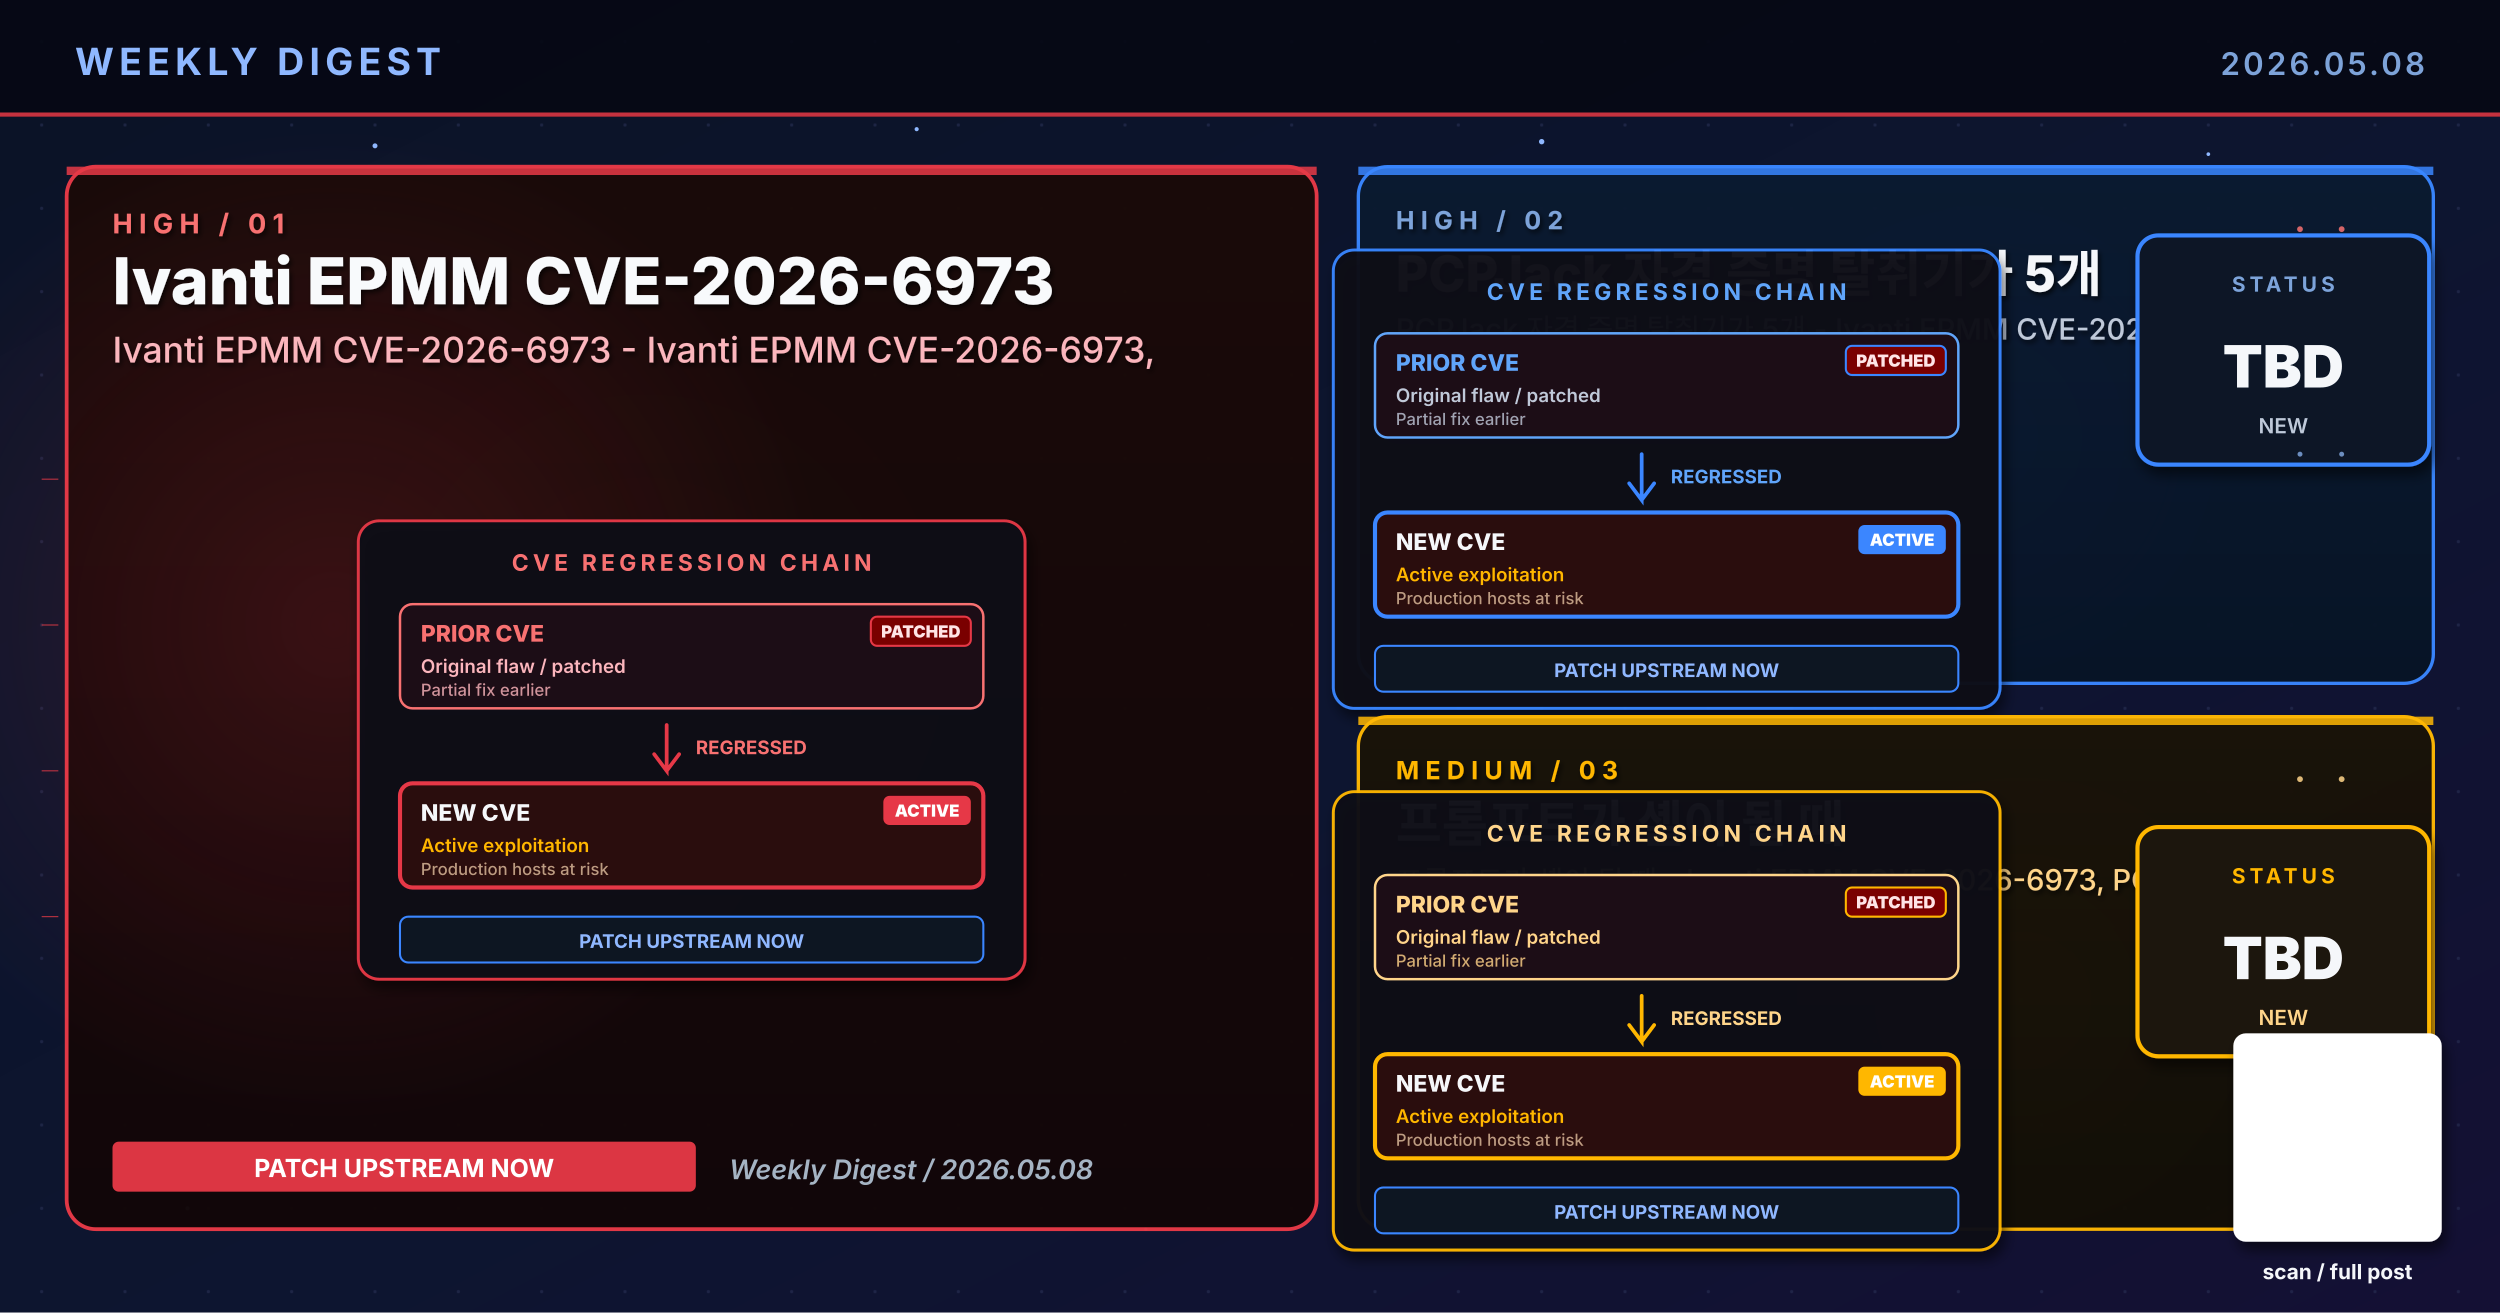
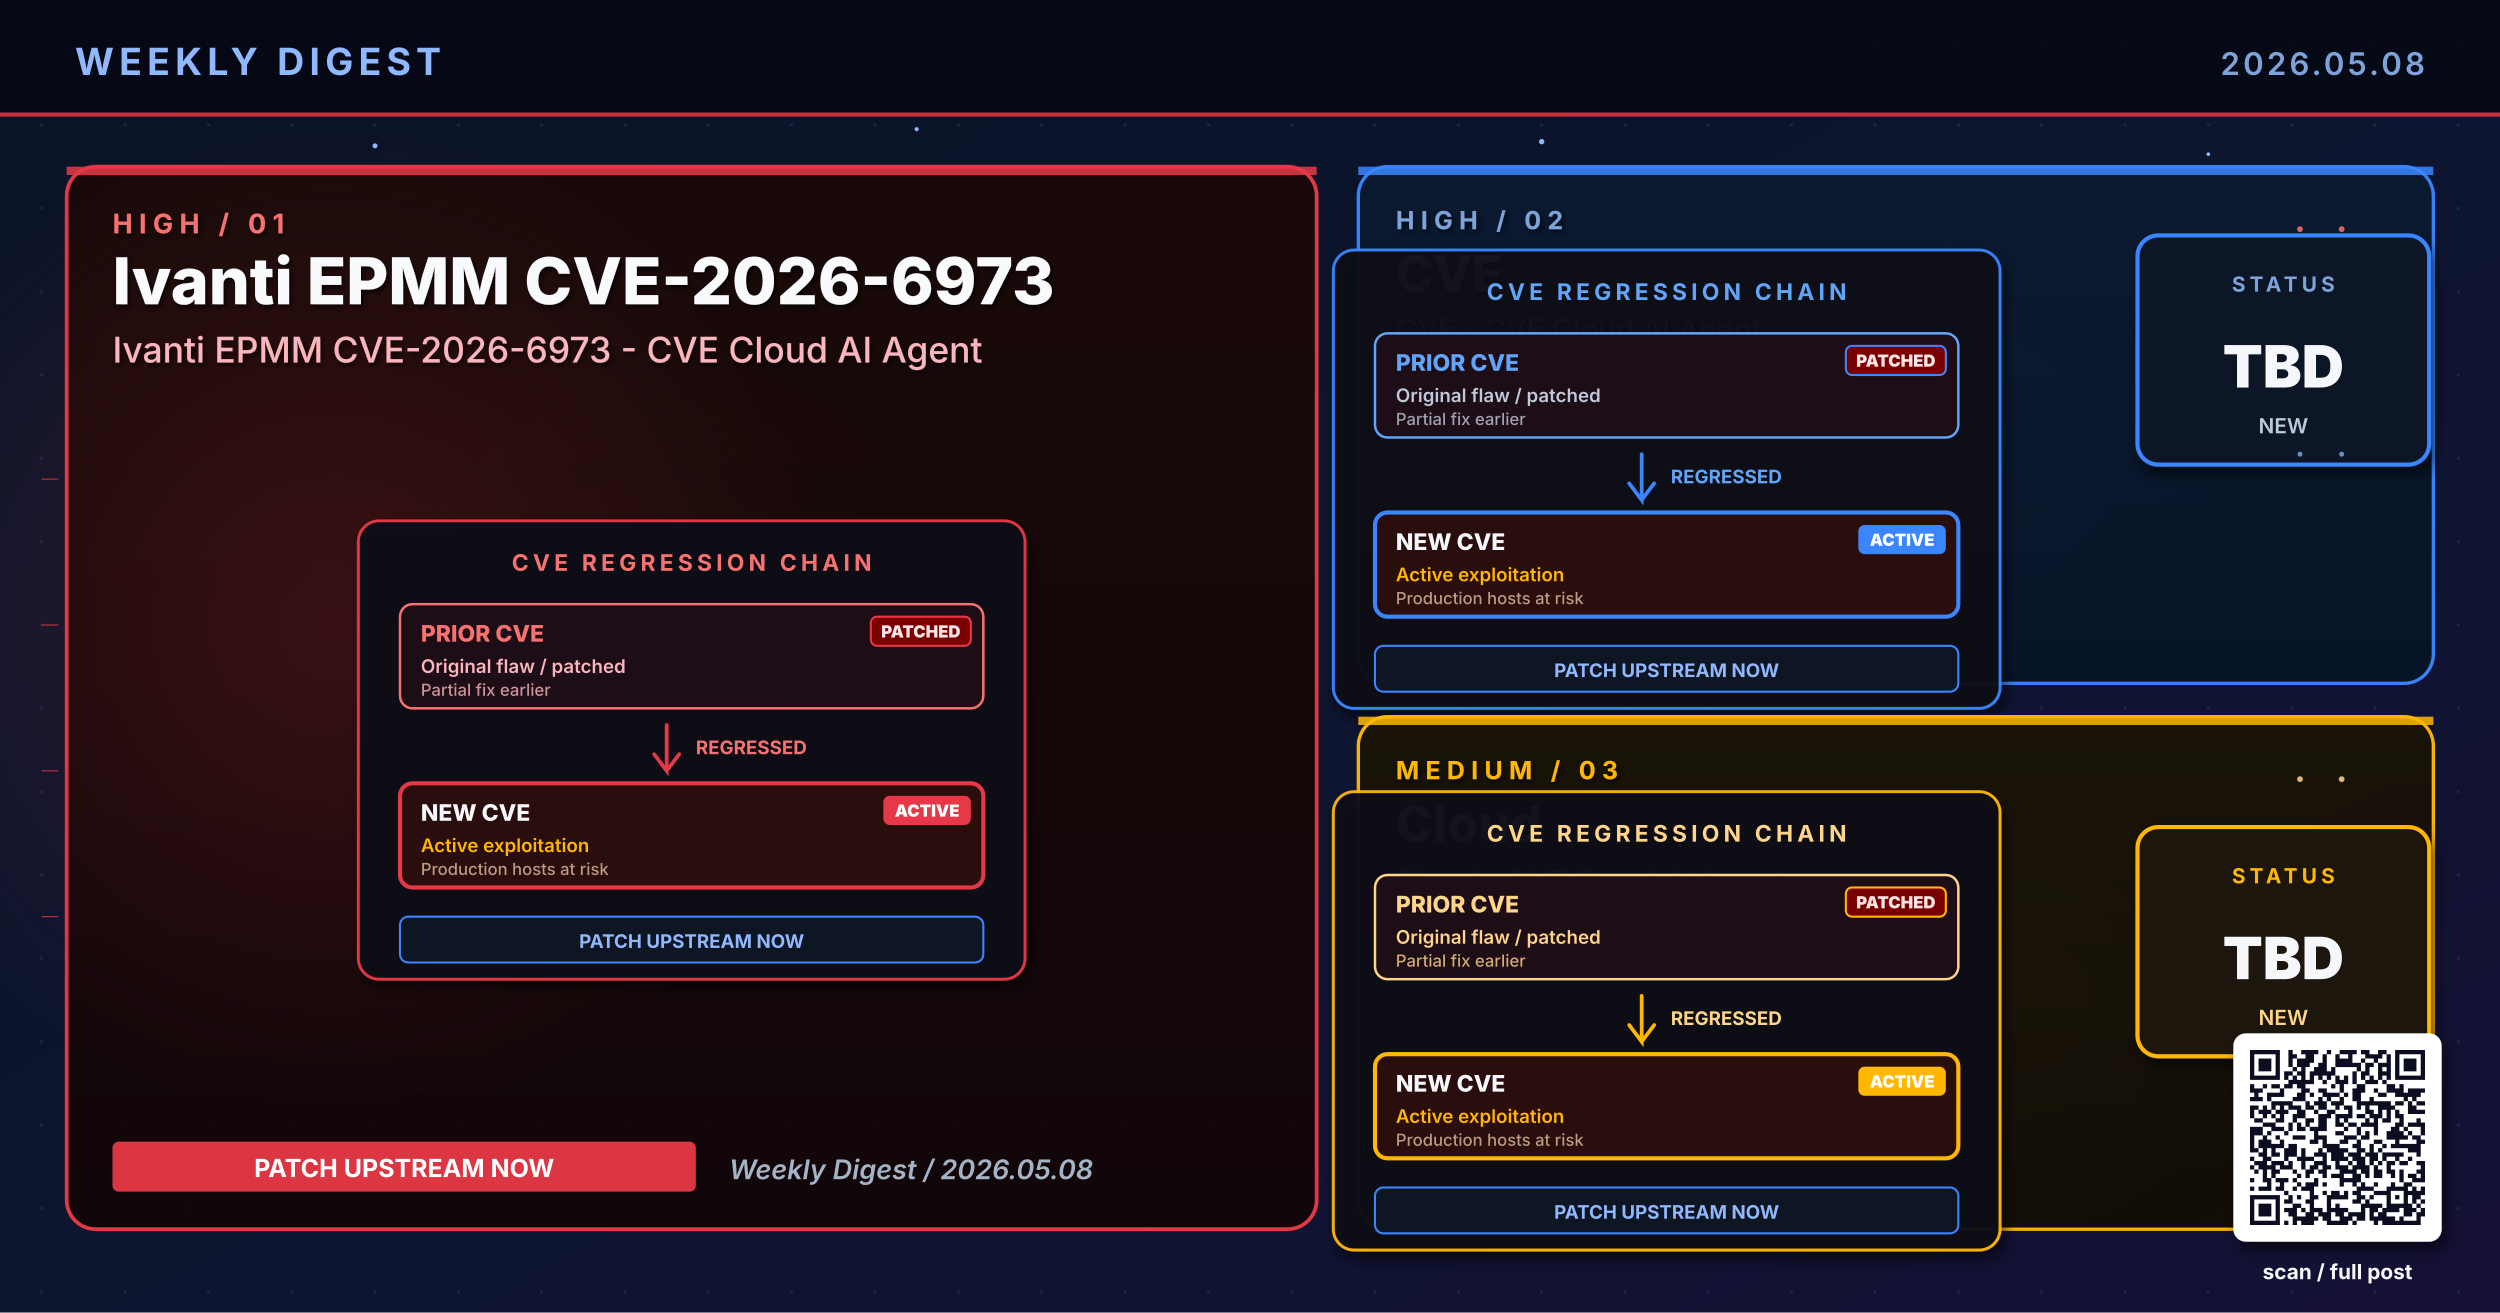
- <svg xmlns="http://www.w3.org/2000/svg" viewBox="0 0 1200 630" width="1200" height="630" role="img" aria-label="Weekly digest cover 2026.05.08: Ivanti EPMM CVE-2026-6973, PCPJack 자격 증명 탈취기가 5개, 프롬프트가 셸이 될 때">
+ <svg xmlns="http://www.w3.org/2000/svg" viewBox="0 0 1200 630" width="1200" height="630" role="img" aria-label="Weekly digest cover 2026.05.08: Ivanti EPMM CVE-2026-6973, CVE, Cloud">
  <defs>
    <linearGradient id="bgSpread" x1="0%" y1="0%" x2="100%" y2="100%">
      <stop offset="0%" stop-color="#0B1326" />
      <stop offset="55%" stop-color="#0D1530" />
      <stop offset="100%" stop-color="#141034" />
    </linearGradient>
    <linearGradient id="heroPanel" x1="0%" y1="0%" x2="0%" y2="100%">
      <stop offset="0%" stop-color="#1A0A08" />
      <stop offset="100%" stop-color="#110608" />
    </linearGradient>
    <linearGradient id="heroPanelBlue" x1="0%" y1="0%" x2="0%" y2="100%">
      <stop offset="0%" stop-color="#0A1A30" />
      <stop offset="100%" stop-color="#071426" />
    </linearGradient>
    <linearGradient id="heroPanelAmber" x1="0%" y1="0%" x2="0%" y2="100%">
      <stop offset="0%" stop-color="#1A1208" />
      <stop offset="100%" stop-color="#120E06" />
    </linearGradient>
    <linearGradient id="heroPanelGreen" x1="0%" y1="0%" x2="0%" y2="100%">
      <stop offset="0%" stop-color="#08160E" />
      <stop offset="100%" stop-color="#04100A" />
    </linearGradient>
    <linearGradient id="heroPanelPurple" x1="0%" y1="0%" x2="0%" y2="100%">
      <stop offset="0%" stop-color="#110629" />
      <stop offset="100%" stop-color="#0A0418" />
    </linearGradient>
    <radialGradient id="hotRed" cx="50%" cy="50%" r="50%">
      <stop offset="0%" stop-color="#E63946" stop-opacity="0.6" />
      <stop offset="100%" stop-color="#E63946" stop-opacity="0" />
    </radialGradient>
    <radialGradient id="hotBlue" cx="50%" cy="50%" r="50%">
      <stop offset="0%" stop-color="#3A86FF" stop-opacity="0.5" />
      <stop offset="100%" stop-color="#3A86FF" stop-opacity="0" />
    </radialGradient>
    <radialGradient id="hotAmber" cx="50%" cy="50%" r="50%">
      <stop offset="0%" stop-color="#FFB703" stop-opacity="0.45" />
      <stop offset="100%" stop-color="#FFB703" stop-opacity="0" />
    </radialGradient>
    <radialGradient id="hotGreen" cx="50%" cy="50%" r="50%">
      <stop offset="0%" stop-color="#4ADE80" stop-opacity="0.45" />
      <stop offset="100%" stop-color="#4ADE80" stop-opacity="0" />
    </radialGradient>
    <radialGradient id="hotPurple" cx="50%" cy="50%" r="50%">
      <stop offset="0%" stop-color="#A78BFA" stop-opacity="0.45" />
      <stop offset="100%" stop-color="#A78BFA" stop-opacity="0" />
    </radialGradient>
    <pattern id="envGrid" x="0" y="0" width="40" height="40" patternUnits="userSpaceOnUse">
      <circle cx="20" cy="20" r="0.8" fill="#2A3256" opacity="0.55" />
    </pattern>
    <filter id="softShadow" x="-10%" y="-10%" width="130%" height="130%">
      <feGaussianBlur in="SourceAlpha" stdDeviation="3" />
      <feOffset dx="2" dy="4" />
      <feComponentTransfer>
        <feFuncA type="linear" slope="0.55" />
      </feComponentTransfer>
      <feMerge>
        <feMergeNode />
        <feMergeNode in="SourceGraphic" />
      </feMerge>
    </filter>
    <filter id="textShadow" x="-10%" y="-10%" width="130%" height="130%">
      <feGaussianBlur in="SourceAlpha" stdDeviation="1.2" />
      <feOffset dx="1" dy="1.5" />
      <feComponentTransfer>
        <feFuncA type="linear" slope="0.7" />
      </feComponentTransfer>
      <feMerge>
        <feMergeNode />
        <feMergeNode in="SourceGraphic" />
      </feMerge>
    </filter>
  </defs>
  <rect width="1200" height="630" fill="url(#bgSpread)" />
  <rect width="1200" height="630" fill="url(#envGrid)" />
  <circle cx="310" cy="310" r="160" fill="url(#hotRed)">
    <animate attributeName="opacity" values="0.6;1;0.6" dur="5.8s" repeatCount="indefinite" />
  </circle>
  <circle cx="950" cy="210" r="120" fill="url(#hotBlue)">
    <animate attributeName="opacity" values="0.45;0.85;0.45" dur="6.4s" repeatCount="indefinite" />
  </circle>
  <circle cx="970" cy="480" r="110" fill="url(#hotAmber)">
    <animate attributeName="opacity" values="0.4;0.75;0.4" dur="7.1s" repeatCount="indefinite" />
  </circle>
  <g fill="#8FB8FF">
    <circle cx="180" cy="70" r="1.2">
      <animate attributeName="opacity" values="0.2;1;0.2" dur="3.4s" repeatCount="indefinite" />
    </circle>
    <circle cx="440" cy="62" r="1">
      <animate attributeName="opacity" values="0.2;0.9;0.2" dur="4.2s" repeatCount="indefinite" />
    </circle>
    <circle cx="740" cy="68" r="1.3">
      <animate attributeName="opacity" values="0.25;1;0.25" dur="3.9s" repeatCount="indefinite" />
    </circle>
    <circle cx="1060" cy="74" r="0.9">
      <animate attributeName="opacity" values="0.2;0.85;0.2" dur="5.1s" repeatCount="indefinite" />
    </circle>
    <circle cx="90" cy="580" r="1">
      <animate attributeName="opacity" values="0.15;0.8;0.15" dur="4.7s" repeatCount="indefinite" />
    </circle>
    <circle cx="550" cy="590" r="0.8">
      <animate attributeName="opacity" values="0.2;0.75;0.2" dur="3.6s" begin="0.5s" repeatCount="indefinite" />
    </circle>
  </g>
  <rect x="0" y="0" width="1200" height="56" fill="#050813" opacity="0.92" />
  <text x="36" y="36" font-family="Inter, Helvetica, Arial, sans-serif" font-size="18" font-weight="700" fill="#8FB8FF" letter-spacing="2.5">WEEKLY DIGEST</text>
  <text x="1164" y="36" font-family="Inter, Helvetica, Arial, sans-serif" font-size="15" font-weight="600" fill="#7DA3D9" letter-spacing="1.5" text-anchor="end">2026.05.08</text>
  <rect x="0" y="54" width="1200" height="2" fill="#E63946" opacity="0.85">
    <animate attributeName="opacity" values="0.4;1;0.4" dur="4.8s" repeatCount="indefinite" />
  </rect>
  <rect x="32" y="80" width="600" height="510" rx="14" ry="14" fill="url(#heroPanel)" stroke="#E63946" stroke-width="1.8" opacity="0.98" />
  <circle cx="160" cy="300" r="240" fill="url(#hotRed)" opacity="0.28" />
  <rect x="32" y="80" width="600" height="4" fill="#E63946" opacity="0.85">
    <animate attributeName="opacity" values="0.5;1;0.5" dur="3.4s" repeatCount="indefinite" />
  </rect>
  <g filter="url(#textShadow)">
    <text x="54" y="112" font-family="Inter, Helvetica, Arial, sans-serif" font-size="13" font-weight="700" fill="#F87171" letter-spacing="3">HIGH  /  01</text>
    <text x="54" y="146" font-family="Inter, Helvetica, Arial, sans-serif" font-size="31" font-weight="800" fill="#F8FAFC">Ivanti EPMM CVE-2026-6973</text>
-     <text x="54" y="174" font-family="Inter, Helvetica, Arial, sans-serif" font-size="17" font-weight="500" fill="#FBB6BD">Ivanti EPMM CVE-2026-6973 - Ivanti EPMM CVE-2026-6973,</text>
+     <text x="54" y="174" font-family="Inter, Helvetica, Arial, sans-serif" font-size="17" font-weight="500" fill="#FBB6BD">Ivanti EPMM CVE-2026-6973 - CVE Cloud AI Agent</text>
  </g>
  <g transform="translate(332,360)" filter="url(#softShadow)">
    <rect x="-160" y="-110" width="320" height="220" rx="10" fill="#0A0C16" stroke="#E63946" stroke-width="1.4" opacity="0.95" />
    <text x="0" y="-86" text-anchor="middle" font-family="Inter, Helvetica, Arial, sans-serif" font-size="11" font-weight="700" fill="#F87171" letter-spacing="2">CVE REGRESSION CHAIN</text>
    <g transform="translate(-140,-70)">
      <rect x="0" y="0" width="280" height="50" rx="6" fill="#1E0A14" stroke="#F87171" stroke-width="1.2" />
      <text x="10" y="18" font-family="Inter, monospace" font-size="11" font-weight="800" fill="#F87171">PRIOR CVE</text>
      <text x="10" y="33" font-family="Inter, monospace" font-size="9" font-weight="600" fill="#FBB6BD">Original flaw  /  patched</text>
      <text x="10" y="44" font-family="Inter, monospace" font-size="8" font-weight="500" fill="#FBB6BD" opacity="0.8">Partial fix earlier</text>
      <rect x="226" y="6" width="48" height="14" rx="3" fill="#7A0000" stroke="#E63946" stroke-width="1">
        <animate attributeName="opacity" values="0.7;1;0.7" dur="1.6s" repeatCount="indefinite" />
      </rect>
      <text x="250" y="16" text-anchor="middle" font-family="Inter, monospace" font-size="8" font-weight="900" fill="#FFE4E6">PATCHED</text>
    </g>
    <g transform="translate(-12,-12)">
      <path d="M0 0 L0 22 L-6 14 M0 22 L6 14" stroke="#E63946" stroke-width="1.8" fill="none" stroke-linecap="round" />
      <text x="14" y="14" font-family="Inter, monospace" font-size="9" font-weight="700" fill="#F87171">REGRESSED</text>
    </g>
    <g transform="translate(-140,16)">
      <rect x="0" y="0" width="280" height="50" rx="6" fill="#2A0808" stroke="#E63946" stroke-width="2">
        <animate attributeName="stroke-opacity" values="0.6;1;0.6" dur="1.8s" repeatCount="indefinite" />
      </rect>
      <text x="10" y="18" font-family="Inter, monospace" font-size="11" font-weight="800" fill="#F5F7FA">NEW CVE</text>
      <text x="10" y="33" font-family="Inter, monospace" font-size="9" font-weight="600" fill="#FFB703">Active exploitation</text>
      <text x="10" y="44" font-family="Inter, monospace" font-size="8" font-weight="500" fill="#E0C0A0" opacity="0.8">Production hosts at risk</text>
      <rect x="232" y="6" width="42" height="14" rx="3" fill="#E63946">
        <animate attributeName="opacity" values="0.8;1;0.8" dur="1.2s" repeatCount="indefinite" />
      </rect>
      <text x="253" y="16" text-anchor="middle" font-family="Inter, monospace" font-size="8" font-weight="900" fill="#FFFFFF">ACTIVE</text>
    </g>
    <g transform="translate(-140,80)">
      <rect x="0" y="0" width="280" height="22" rx="4" fill="#0E1220" stroke="#3A86FF" stroke-width="1" />
      <text x="140" y="15" text-anchor="middle" font-family="Inter, monospace" font-size="9" font-weight="700" fill="#8FB8FF">PATCH UPSTREAM NOW</text>
    </g>
  </g>
  <g transform="translate(54,548)">
    <rect x="0" y="0" width="280" height="24" rx="3" fill="#E63946" opacity="0.95" />
    <text x="140" y="17" text-anchor="middle" font-family="Inter, Helvetica, Arial, sans-serif" font-size="12" font-weight="700" fill="#FFFFFF">PATCH UPSTREAM NOW</text>
  </g>
  <text x="350" y="566" font-family="Inter, Helvetica, Arial, sans-serif" font-size="13" font-weight="600" fill="#A5B4C4" font-style="italic">Weekly Digest  /  2026.05.08</text>
  <rect x="652" y="80" width="516" height="248" rx="14" ry="14" fill="url(#heroPanelBlue)" stroke="#3A86FF" stroke-width="1.6" opacity="0.97" />
  <rect x="652" y="80" width="516" height="4" fill="#3A86FF" opacity="0.85">
    <animate attributeName="opacity" values="0.5;1;0.5" dur="4.2s" repeatCount="indefinite" />
  </rect>
  <g filter="url(#textShadow)">
    <text x="670" y="110" font-family="Inter, Helvetica, Arial, sans-serif" font-size="12" font-weight="700" fill="#7DA3D9" letter-spacing="3">HIGH  /  02</text>
-     <text x="670" y="140" font-family="Inter, Helvetica, Arial, sans-serif" font-size="24" font-weight="800" fill="#F5F7FA">PCPJack 자격 증명 탈취기가 5개</text>
-     <text x="670" y="163" font-family="Inter, Helvetica, Arial, sans-serif" font-size="14" font-weight="500" fill="#BFC9D9">PCPJack 자격 증명 탈취기가 5개 - Ivanti EPMM CVE-2026-6973, PCPJack</text>
+     <text x="670" y="140" font-family="Inter, Helvetica, Arial, sans-serif" font-size="24" font-weight="800" fill="#F5F7FA">CVE</text>
+     <text x="670" y="163" font-family="Inter, Helvetica, Arial, sans-serif" font-size="14" font-weight="500" fill="#BFC9D9">CVE - CVE Cloud AI Agent</text>
  </g>
  <g transform="translate(800,230)" filter="url(#softShadow)">
    <rect x="-160" y="-110" width="320" height="220" rx="10" fill="#0A0C16" stroke="#3A86FF" stroke-width="1.4" opacity="0.95" />
    <text x="0" y="-86" text-anchor="middle" font-family="Inter, Helvetica, Arial, sans-serif" font-size="11" font-weight="700" fill="#60A5FA" letter-spacing="2">CVE REGRESSION CHAIN</text>
    <g transform="translate(-140,-70)">
      <rect x="0" y="0" width="280" height="50" rx="6" fill="#1E0A14" stroke="#60A5FA" stroke-width="1.2" />
      <text x="10" y="18" font-family="Inter, monospace" font-size="11" font-weight="800" fill="#60A5FA">PRIOR CVE</text>
      <text x="10" y="33" font-family="Inter, monospace" font-size="9" font-weight="600" fill="#BFC9D9">Original flaw  /  patched</text>
      <text x="10" y="44" font-family="Inter, monospace" font-size="8" font-weight="500" fill="#BFC9D9" opacity="0.8">Partial fix earlier</text>
      <rect x="226" y="6" width="48" height="14" rx="3" fill="#7A0000" stroke="#3A86FF" stroke-width="1">
        <animate attributeName="opacity" values="0.7;1;0.7" dur="1.6s" repeatCount="indefinite" />
      </rect>
      <text x="250" y="16" text-anchor="middle" font-family="Inter, monospace" font-size="8" font-weight="900" fill="#FFE4E6">PATCHED</text>
    </g>
    <g transform="translate(-12,-12)">
      <path d="M0 0 L0 22 L-6 14 M0 22 L6 14" stroke="#3A86FF" stroke-width="1.8" fill="none" stroke-linecap="round" />
      <text x="14" y="14" font-family="Inter, monospace" font-size="9" font-weight="700" fill="#60A5FA">REGRESSED</text>
    </g>
    <g transform="translate(-140,16)">
      <rect x="0" y="0" width="280" height="50" rx="6" fill="#2A0808" stroke="#3A86FF" stroke-width="2">
        <animate attributeName="stroke-opacity" values="0.6;1;0.6" dur="1.8s" repeatCount="indefinite" />
      </rect>
      <text x="10" y="18" font-family="Inter, monospace" font-size="11" font-weight="800" fill="#F5F7FA">NEW CVE</text>
      <text x="10" y="33" font-family="Inter, monospace" font-size="9" font-weight="600" fill="#FFB703">Active exploitation</text>
      <text x="10" y="44" font-family="Inter, monospace" font-size="8" font-weight="500" fill="#E0C0A0" opacity="0.8">Production hosts at risk</text>
      <rect x="232" y="6" width="42" height="14" rx="3" fill="#3A86FF">
        <animate attributeName="opacity" values="0.8;1;0.8" dur="1.2s" repeatCount="indefinite" />
      </rect>
      <text x="253" y="16" text-anchor="middle" font-family="Inter, monospace" font-size="8" font-weight="900" fill="#FFFFFF">ACTIVE</text>
    </g>
    <g transform="translate(-140,80)">
      <rect x="0" y="0" width="280" height="22" rx="4" fill="#0E1220" stroke="#3A86FF" stroke-width="1" />
      <text x="140" y="15" text-anchor="middle" font-family="Inter, monospace" font-size="9" font-weight="700" fill="#8FB8FF">PATCH UPSTREAM NOW</text>
    </g>
  </g>
  <g transform="translate(1094,168)" filter="url(#softShadow)">
    <rect x="-68" y="-55" width="140" height="110" rx="10" fill="#071426" stroke="#3A86FF" stroke-width="2" />
    <text x="2" y="-28" text-anchor="middle" font-family="Inter, Helvetica, Arial, sans-serif" font-size="10" font-weight="700" letter-spacing="2" fill="#7DA3D9">STATUS</text>
    <text x="2" y="18" text-anchor="middle" font-family="Inter, Helvetica, Arial, sans-serif" font-size="28" font-weight="900" fill="#F5F7FA">TBD</text>
    <text x="2" y="40" text-anchor="middle" font-family="Inter, Helvetica, Arial, sans-serif" font-size="10" font-weight="600" fill="#BFC9D9">NEW</text>
  </g>
  <rect x="652" y="344" width="516" height="246" rx="14" ry="14" fill="url(#heroPanelAmber)" stroke="#FFB703" stroke-width="1.6" opacity="0.97" />
  <rect x="652" y="344" width="516" height="4" fill="#FFB703" opacity="0.85">
    <animate attributeName="opacity" values="0.5;1;0.5" dur="4.8s" repeatCount="indefinite" />
  </rect>
  <g filter="url(#textShadow)">
    <text x="670" y="374" font-family="Inter, Helvetica, Arial, sans-serif" font-size="12" font-weight="700" fill="#FFB703" letter-spacing="3">MEDIUM  /  03</text>
-     <text x="670" y="404" font-family="Inter, Helvetica, Arial, sans-serif" font-size="24" font-weight="800" fill="#F5F7FA">프롬프트가 셸이 될 때</text>
-     <text x="670" y="428" font-family="Inter, Helvetica, Arial, sans-serif" font-size="14" font-weight="500" fill="#FFD58A">프롬프트가 셸이 될 때 - Ivanti EPMM CVE-2026-6973, PCPJack 자격 증명</text>
+     <text x="670" y="404" font-family="Inter, Helvetica, Arial, sans-serif" font-size="24" font-weight="800" fill="#F5F7FA">Cloud</text>
+     <text x="670" y="428" font-family="Inter, Helvetica, Arial, sans-serif" font-size="14" font-weight="500" fill="#FFD58A">Cloud - CVE Cloud AI Agent</text>
  </g>
  <g transform="translate(800,490)" filter="url(#softShadow)">
    <rect x="-160" y="-110" width="320" height="220" rx="10" fill="#0A0C16" stroke="#FFB703" stroke-width="1.4" opacity="0.95" />
    <text x="0" y="-86" text-anchor="middle" font-family="Inter, Helvetica, Arial, sans-serif" font-size="11" font-weight="700" fill="#FFD58A" letter-spacing="2">CVE REGRESSION CHAIN</text>
    <g transform="translate(-140,-70)">
      <rect x="0" y="0" width="280" height="50" rx="6" fill="#1E0A14" stroke="#FFD58A" stroke-width="1.2" />
      <text x="10" y="18" font-family="Inter, monospace" font-size="11" font-weight="800" fill="#FFD58A">PRIOR CVE</text>
      <text x="10" y="33" font-family="Inter, monospace" font-size="9" font-weight="600" fill="#FFD58A">Original flaw  /  patched</text>
      <text x="10" y="44" font-family="Inter, monospace" font-size="8" font-weight="500" fill="#FFD58A" opacity="0.8">Partial fix earlier</text>
      <rect x="226" y="6" width="48" height="14" rx="3" fill="#7A0000" stroke="#FFB703" stroke-width="1">
        <animate attributeName="opacity" values="0.7;1;0.7" dur="1.6s" repeatCount="indefinite" />
      </rect>
      <text x="250" y="16" text-anchor="middle" font-family="Inter, monospace" font-size="8" font-weight="900" fill="#FFE4E6">PATCHED</text>
    </g>
    <g transform="translate(-12,-12)">
      <path d="M0 0 L0 22 L-6 14 M0 22 L6 14" stroke="#FFB703" stroke-width="1.8" fill="none" stroke-linecap="round" />
      <text x="14" y="14" font-family="Inter, monospace" font-size="9" font-weight="700" fill="#FFD58A">REGRESSED</text>
    </g>
    <g transform="translate(-140,16)">
      <rect x="0" y="0" width="280" height="50" rx="6" fill="#2A0808" stroke="#FFB703" stroke-width="2">
        <animate attributeName="stroke-opacity" values="0.6;1;0.6" dur="1.8s" repeatCount="indefinite" />
      </rect>
      <text x="10" y="18" font-family="Inter, monospace" font-size="11" font-weight="800" fill="#F5F7FA">NEW CVE</text>
      <text x="10" y="33" font-family="Inter, monospace" font-size="9" font-weight="600" fill="#FFB703">Active exploitation</text>
      <text x="10" y="44" font-family="Inter, monospace" font-size="8" font-weight="500" fill="#E0C0A0" opacity="0.8">Production hosts at risk</text>
      <rect x="232" y="6" width="42" height="14" rx="3" fill="#FFB703">
        <animate attributeName="opacity" values="0.8;1;0.8" dur="1.2s" repeatCount="indefinite" />
      </rect>
      <text x="253" y="16" text-anchor="middle" font-family="Inter, monospace" font-size="8" font-weight="900" fill="#FFFFFF">ACTIVE</text>
    </g>
    <g transform="translate(-140,80)">
      <rect x="0" y="0" width="280" height="22" rx="4" fill="#0E1220" stroke="#3A86FF" stroke-width="1" />
      <text x="140" y="15" text-anchor="middle" font-family="Inter, monospace" font-size="9" font-weight="700" fill="#8FB8FF">PATCH UPSTREAM NOW</text>
    </g>
  </g>
  <g transform="translate(1094,452)" filter="url(#softShadow)">
    <rect x="-68" y="-55" width="140" height="110" rx="10" fill="#1A1208" stroke="#FFB703" stroke-width="2" />
    <text x="2" y="-28" text-anchor="middle" font-family="Inter, Helvetica, Arial, sans-serif" font-size="10" font-weight="700" letter-spacing="2" fill="#FFB703">STATUS</text>
    <text x="2" y="18" text-anchor="middle" font-family="Inter, Helvetica, Arial, sans-serif" font-size="28" font-weight="900" fill="#F5F7FA">TBD</text>
    <text x="2" y="40" text-anchor="middle" font-family="Inter, Helvetica, Arial, sans-serif" font-size="10" font-weight="600" fill="#FFD58A">NEW</text>
  </g>
  <g opacity="0.85">
    <g fill="#F87171">
      <circle cx="1104" cy="110" r="1.4">
        <animate attributeName="opacity" values="0.2;1;0.2" dur="1.8s" repeatCount="indefinite" />
      </circle>
      <circle cx="1124" cy="110" r="1.4">
        <animate attributeName="opacity" values="0.2;1;0.2" dur="1.4s" begin="0.3s" repeatCount="indefinite" />
      </circle>
    </g>
    <g fill="#7DA3D9">
      <circle cx="1104" cy="218" r="1.2">
        <animate attributeName="opacity" values="0.2;1;0.2" dur="2s" repeatCount="indefinite" />
      </circle>
      <circle cx="1124" cy="218" r="1.2">
        <animate attributeName="opacity" values="0.2;1;0.2" dur="1.6s" begin="0.4s" repeatCount="indefinite" />
      </circle>
    </g>
    <g fill="#FFD58A">
      <circle cx="1104" cy="374" r="1.4">
        <animate attributeName="opacity" values="0.2;1;0.2" dur="1.8s" repeatCount="indefinite" />
      </circle>
      <circle cx="1124" cy="374" r="1.4">
        <animate attributeName="opacity" values="0.2;1;0.2" dur="1.6s" begin="0.3s" repeatCount="indefinite" />
      </circle>
    </g>
    <g stroke="#E63946" stroke-width="0.5" fill="none">
      <path d="M20 230 L28 230">
        <animate attributeName="stroke-opacity" values="0;0.7;0" dur="2s" repeatCount="indefinite" />
      </path>
      <path d="M20 300 L28 300">
        <animate attributeName="stroke-opacity" values="0;0.7;0" dur="2.3s" begin="0.3s" repeatCount="indefinite" />
      </path>
      <path d="M20 370 L28 370">
        <animate attributeName="stroke-opacity" values="0;0.7;0" dur="1.9s" begin="0.6s" repeatCount="indefinite" />
      </path>
      <path d="M20 440 L28 440">
        <animate attributeName="stroke-opacity" values="0;0.7;0" dur="2.1s" begin="0.9s" repeatCount="indefinite" />
      </path>
    </g>
  </g>
  <g transform="translate(1080,504)" filter="url(#softShadow)">
    <rect x="-8" y="-8" width="100" height="100" rx="6" fill="#FFFFFF" />
-     <path fill="#0A1020" d="" />
+     <path fill="#0A1020" d="M0.0 0.0h14.341v2.049h-14.341z M18.439 0.0h2.049v2.049h-2.049z M24.585 0.0h8.195v2.049h-8.195z M36.878 0.0h2.049v2.049h-2.049z M43.024 0.0h8.195v2.049h-8.195z M53.268 0.0h4.098v2.049h-4.098z M61.463 0.0h4.098v2.049h-4.098z M69.659 0.0h14.341v2.049h-14.341z M0.0 2.049h2.049v2.049h-2.049z M12.293 2.049h2.049v2.049h-2.049z M18.439 2.049h4.098v2.049h-4.098z M26.634 2.049h4.098v2.049h-4.098z M34.829 2.049h2.049v2.049h-2.049z M40.976 2.049h2.049v2.049h-2.049z M47.122 2.049h2.049v2.049h-2.049z M55.317 2.049h8.195v2.049h-8.195z M65.561 2.049h2.049v2.049h-2.049z M69.659 2.049h2.049v2.049h-2.049z M81.951 2.049h2.049v2.049h-2.049z M0.0 4.098h2.049v2.049h-2.049z M4.098 4.098h6.146v2.049h-6.146z M12.293 4.098h2.049v2.049h-2.049z M18.439 4.098h2.049v2.049h-2.049z M22.537 4.098h8.195v2.049h-8.195z M34.829 4.098h2.049v2.049h-2.049z M40.976 4.098h8.195v2.049h-8.195z M53.268 4.098h2.049v2.049h-2.049z M59.415 4.098h2.049v2.049h-2.049z M65.561 4.098h2.049v2.049h-2.049z M69.659 4.098h2.049v2.049h-2.049z M73.756 4.098h6.146v2.049h-6.146z M81.951 4.098h2.049v2.049h-2.049z M0.0 6.146h2.049v2.049h-2.049z M4.098 6.146h6.146v2.049h-6.146z M12.293 6.146h2.049v2.049h-2.049z M18.439 6.146h2.049v2.049h-2.049z M22.537 6.146h6.146v2.049h-6.146z M32.78 6.146h4.098v2.049h-4.098z M40.976 6.146h12.293v2.049h-12.293z M55.317 6.146h4.098v2.049h-4.098z M61.463 6.146h6.146v2.049h-6.146z M69.659 6.146h2.049v2.049h-2.049z M73.756 6.146h6.146v2.049h-6.146z M81.951 6.146h2.049v2.049h-2.049z M0.0 8.195h2.049v2.049h-2.049z M4.098 8.195h6.146v2.049h-6.146z M12.293 8.195h2.049v2.049h-2.049z M20.488 8.195h2.049v2.049h-2.049z M24.585 8.195h2.049v2.049h-2.049z M30.732 8.195h6.146v2.049h-6.146z M38.927 8.195h2.049v2.049h-2.049z M51.22 8.195h2.049v2.049h-2.049z M55.317 8.195h2.049v2.049h-2.049z M61.463 8.195h2.049v2.049h-2.049z M65.561 8.195h2.049v2.049h-2.049z M69.659 8.195h2.049v2.049h-2.049z M73.756 8.195h6.146v2.049h-6.146z M81.951 8.195h2.049v2.049h-2.049z M0.0 10.244h2.049v2.049h-2.049z M12.293 10.244h2.049v2.049h-2.049z M16.39 10.244h4.098v2.049h-4.098z M22.537 10.244h4.098v2.049h-4.098z M28.683 10.244h12.293v2.049h-12.293z M49.171 10.244h2.049v2.049h-2.049z M53.268 10.244h4.098v2.049h-4.098z M61.463 10.244h6.146v2.049h-6.146z M69.659 10.244h2.049v2.049h-2.049z M81.951 10.244h2.049v2.049h-2.049z M0.0 12.293h14.341v2.049h-14.341z M16.39 12.293h2.049v2.049h-2.049z M20.488 12.293h2.049v2.049h-2.049z M24.585 12.293h2.049v2.049h-2.049z M28.683 12.293h2.049v2.049h-2.049z M32.78 12.293h2.049v2.049h-2.049z M36.878 12.293h2.049v2.049h-2.049z M40.976 12.293h2.049v2.049h-2.049z M45.073 12.293h2.049v2.049h-2.049z M49.171 12.293h2.049v2.049h-2.049z M53.268 12.293h2.049v2.049h-2.049z M57.366 12.293h2.049v2.049h-2.049z M61.463 12.293h2.049v2.049h-2.049z M65.561 12.293h2.049v2.049h-2.049z M69.659 12.293h14.341v2.049h-14.341z M18.439 14.341h12.293v2.049h-12.293z M34.829 14.341h2.049v2.049h-2.049z M40.976 14.341h6.146v2.049h-6.146z M49.171 14.341h2.049v2.049h-2.049z M55.317 14.341h6.146v2.049h-6.146z M63.512 14.341h2.049v2.049h-2.049z M0.0 16.39h2.049v2.049h-2.049z M6.146 16.39h2.049v2.049h-2.049z M10.244 16.39h4.098v2.049h-4.098z M16.39 16.39h4.098v2.049h-4.098z M22.537 16.39h4.098v2.049h-4.098z M38.927 16.39h2.049v2.049h-2.049z M43.024 16.39h2.049v2.049h-2.049z M51.22 16.39h4.098v2.049h-4.098z M65.561 16.39h4.098v2.049h-4.098z M71.707 16.39h2.049v2.049h-2.049z M0.0 18.439h6.146v2.049h-6.146z M14.341 18.439h2.049v2.049h-2.049z M24.585 18.439h4.098v2.049h-4.098z M32.78 18.439h4.098v2.049h-4.098z M43.024 18.439h2.049v2.049h-2.049z M49.171 18.439h6.146v2.049h-6.146z M59.415 18.439h2.049v2.049h-2.049z M65.561 18.439h8.195v2.049h-8.195z M75.805 18.439h8.195v2.049h-8.195z M2.049 20.488h2.049v2.049h-2.049z M8.195 20.488h8.195v2.049h-8.195z M22.537 20.488h4.098v2.049h-4.098z M28.683 20.488h2.049v2.049h-2.049z M34.829 20.488h8.195v2.049h-8.195z M45.073 20.488h2.049v2.049h-2.049z M49.171 20.488h4.098v2.049h-4.098z M61.463 20.488h4.098v2.049h-4.098z M69.659 20.488h12.293v2.049h-12.293z M0.0 22.537h6.146v2.049h-6.146z M8.195 22.537h2.049v2.049h-2.049z M20.488 22.537h6.146v2.049h-6.146z M32.78 22.537h2.049v2.049h-2.049z M36.878 22.537h2.049v2.049h-2.049z M43.024 22.537h2.049v2.049h-2.049z M49.171 22.537h4.098v2.049h-4.098z M57.366 22.537h2.049v2.049h-2.049z M73.756 22.537h2.049v2.049h-2.049z M77.854 22.537h2.049v2.049h-2.049z M10.244 24.585h10.244v2.049h-10.244z M26.634 24.585h2.049v2.049h-2.049z M30.732 24.585h6.146v2.049h-6.146z M38.927 24.585h6.146v2.049h-6.146z M51.22 24.585h16.39v2.049h-16.39z M69.659 24.585h4.098v2.049h-4.098z M75.805 24.585h2.049v2.049h-2.049z M79.902 24.585h4.098v2.049h-4.098z M0.0 26.634h4.098v2.049h-4.098z M6.146 26.634h2.049v2.049h-2.049z M10.244 26.634h2.049v2.049h-2.049z M14.341 26.634h2.049v2.049h-2.049z M18.439 26.634h6.146v2.049h-6.146z M26.634 26.634h4.098v2.049h-4.098z M32.78 26.634h4.098v2.049h-4.098z M40.976 26.634h2.049v2.049h-2.049z M45.073 26.634h4.098v2.049h-4.098z M51.22 26.634h2.049v2.049h-2.049z M55.317 26.634h2.049v2.049h-2.049z M61.463 26.634h8.195v2.049h-8.195z M75.805 26.634h4.098v2.049h-4.098z M0.0 28.683h2.049v2.049h-2.049z M4.098 28.683h6.146v2.049h-6.146z M12.293 28.683h6.146v2.049h-6.146z M22.537 28.683h4.098v2.049h-4.098z M30.732 28.683h2.049v2.049h-2.049z M36.878 28.683h4.098v2.049h-4.098z M47.122 28.683h2.049v2.049h-2.049z M55.317 28.683h4.098v2.049h-4.098z M61.463 28.683h2.049v2.049h-2.049z M65.561 28.683h2.049v2.049h-2.049z M69.659 28.683h2.049v2.049h-2.049z M75.805 28.683h8.195v2.049h-8.195z M0.0 30.732h2.049v2.049h-2.049z M6.146 30.732h2.049v2.049h-2.049z M10.244 30.732h2.049v2.049h-2.049z M14.341 30.732h2.049v2.049h-2.049z M20.488 30.732h6.146v2.049h-6.146z M32.78 30.732h6.146v2.049h-6.146z M40.976 30.732h8.195v2.049h-8.195z M51.22 30.732h4.098v2.049h-4.098z M57.366 30.732h6.146v2.049h-6.146z M65.561 30.732h2.049v2.049h-2.049z M69.659 30.732h4.098v2.049h-4.098z M2.049 32.78h4.098v2.049h-4.098z M12.293 32.78h4.098v2.049h-4.098z M20.488 32.78h2.049v2.049h-2.049z M26.634 32.78h4.098v2.049h-4.098z M32.78 32.78h4.098v2.049h-4.098z M40.976 32.78h2.049v2.049h-2.049z M45.073 32.78h2.049v2.049h-2.049z M55.317 32.78h2.049v2.049h-2.049z M59.415 32.78h2.049v2.049h-2.049z M63.512 32.78h4.098v2.049h-4.098z M71.707 32.78h2.049v2.049h-2.049z M79.902 32.78h2.049v2.049h-2.049z M6.146 34.829h6.146v2.049h-6.146z M18.439 34.829h2.049v2.049h-2.049z M22.537 34.829h2.049v2.049h-2.049z M26.634 34.829h2.049v2.049h-2.049z M32.78 34.829h4.098v2.049h-4.098z M40.976 34.829h4.098v2.049h-4.098z M47.122 34.829h4.098v2.049h-4.098z M53.268 34.829h8.195v2.049h-8.195z M69.659 34.829h4.098v2.049h-4.098z M75.805 34.829h8.195v2.049h-8.195z M0.0 36.878h6.146v2.049h-6.146z M10.244 36.878h6.146v2.049h-6.146z M18.439 36.878h2.049v2.049h-2.049z M22.537 36.878h4.098v2.049h-4.098z M28.683 36.878h8.195v2.049h-8.195z M45.073 36.878h2.049v2.049h-2.049z M51.22 36.878h2.049v2.049h-2.049z M59.415 36.878h2.049v2.049h-2.049z M67.61 36.878h4.098v2.049h-4.098z M73.756 36.878h2.049v2.049h-2.049z M81.951 36.878h2.049v2.049h-2.049z M0.0 38.927h6.146v2.049h-6.146z M8.195 38.927h2.049v2.049h-2.049z M16.39 38.927h2.049v2.049h-2.049z M30.732 38.927h2.049v2.049h-2.049z M40.976 38.927h4.098v2.049h-4.098z M51.22 38.927h2.049v2.049h-2.049z M55.317 38.927h2.049v2.049h-2.049z M59.415 38.927h2.049v2.049h-2.049z M65.561 38.927h8.195v2.049h-8.195z M75.805 38.927h2.049v2.049h-2.049z M81.951 38.927h2.049v2.049h-2.049z M0.0 40.976h2.049v2.049h-2.049z M6.146 40.976h2.049v2.049h-2.049z M12.293 40.976h2.049v2.049h-2.049z M20.488 40.976h6.146v2.049h-6.146z M30.732 40.976h6.146v2.049h-6.146z M45.073 40.976h6.146v2.049h-6.146z M53.268 40.976h4.098v2.049h-4.098z M65.561 40.976h10.244v2.049h-10.244z M77.854 40.976h4.098v2.049h-4.098z M0.0 43.024h2.049v2.049h-2.049z M4.098 43.024h6.146v2.049h-6.146z M14.341 43.024h2.049v2.049h-2.049z M28.683 43.024h4.098v2.049h-4.098z M34.829 43.024h2.049v2.049h-2.049z M43.024 43.024h4.098v2.049h-4.098z M51.22 43.024h2.049v2.049h-2.049z M59.415 43.024h4.098v2.049h-4.098z M69.659 43.024h2.049v2.049h-2.049z M79.902 43.024h4.098v2.049h-4.098z M0.0 45.073h2.049v2.049h-2.049z M4.098 45.073h12.293v2.049h-12.293z M18.439 45.073h4.098v2.049h-4.098z M34.829 45.073h8.195v2.049h-8.195z M49.171 45.073h4.098v2.049h-4.098z M57.366 45.073h2.049v2.049h-2.049z M63.512 45.073h2.049v2.049h-2.049z M67.61 45.073h14.341v2.049h-14.341z M0.0 47.122h4.098v2.049h-4.098z M6.146 47.122h2.049v2.049h-2.049z M10.244 47.122h2.049v2.049h-2.049z M16.39 47.122h6.146v2.049h-6.146z M24.585 47.122h2.049v2.049h-2.049z M32.78 47.122h2.049v2.049h-2.049z M36.878 47.122h10.244v2.049h-10.244z M51.22 47.122h4.098v2.049h-4.098z M57.366 47.122h2.049v2.049h-2.049z M61.463 47.122h2.049v2.049h-2.049z M75.805 47.122h6.146v2.049h-6.146z M4.098 49.171h4.098v2.049h-4.098z M10.244 49.171h4.098v2.049h-4.098z M16.39 49.171h6.146v2.049h-6.146z M24.585 49.171h2.049v2.049h-2.049z M30.732 49.171h6.146v2.049h-6.146z M38.927 49.171h6.146v2.049h-6.146z M47.122 49.171h6.146v2.049h-6.146z M55.317 49.171h6.146v2.049h-6.146z M63.512 49.171h10.244v2.049h-10.244z M79.902 49.171h2.049v2.049h-2.049z M0.0 51.22h2.049v2.049h-2.049z M6.146 51.22h4.098v2.049h-4.098z M16.39 51.22h2.049v2.049h-2.049z M22.537 51.22h8.195v2.049h-8.195z M34.829 51.22h2.049v2.049h-2.049z M38.927 51.22h8.195v2.049h-8.195z M49.171 51.22h6.146v2.049h-6.146z M57.366 51.22h4.098v2.049h-4.098z M63.512 51.22h2.049v2.049h-2.049z M69.659 51.22h2.049v2.049h-2.049z M75.805 51.22h2.049v2.049h-2.049z M2.049 53.268h6.146v2.049h-6.146z M10.244 53.268h6.146v2.049h-6.146z M18.439 53.268h2.049v2.049h-2.049z M24.585 53.268h2.049v2.049h-2.049z M30.732 53.268h6.146v2.049h-6.146z M40.976 53.268h2.049v2.049h-2.049z M47.122 53.268h2.049v2.049h-2.049z M51.22 53.268h4.098v2.049h-4.098z M57.366 53.268h2.049v2.049h-2.049z M61.463 53.268h2.049v2.049h-2.049z M65.561 53.268h4.098v2.049h-4.098z M71.707 53.268h4.098v2.049h-4.098z M79.902 53.268h4.098v2.049h-4.098z M0.0 55.317h2.049v2.049h-2.049z M4.098 55.317h8.195v2.049h-8.195z M14.341 55.317h6.146v2.049h-6.146z M24.585 55.317h2.049v2.049h-2.049z M28.683 55.317h4.098v2.049h-4.098z M34.829 55.317h4.098v2.049h-4.098z M40.976 55.317h6.146v2.049h-6.146z M49.171 55.317h8.195v2.049h-8.195z M59.415 55.317h2.049v2.049h-2.049z M65.561 55.317h2.049v2.049h-2.049z M81.951 55.317h2.049v2.049h-2.049z M2.049 57.366h2.049v2.049h-2.049z M6.146 57.366h2.049v2.049h-2.049z M10.244 57.366h4.098v2.049h-4.098z M20.488 57.366h2.049v2.049h-2.049z M26.634 57.366h4.098v2.049h-4.098z M32.78 57.366h4.098v2.049h-4.098z M43.024 57.366h8.195v2.049h-8.195z M53.268 57.366h4.098v2.049h-4.098z M59.415 57.366h4.098v2.049h-4.098z M65.561 57.366h4.098v2.049h-4.098z M71.707 57.366h2.049v2.049h-2.049z M79.902 57.366h4.098v2.049h-4.098z M6.146 59.415h2.049v2.049h-2.049z M10.244 59.415h2.049v2.049h-2.049z M22.537 59.415h2.049v2.049h-2.049z M26.634 59.415h2.049v2.049h-2.049z M34.829 59.415h2.049v2.049h-2.049z M38.927 59.415h6.146v2.049h-6.146z M49.171 59.415h4.098v2.049h-4.098z M55.317 59.415h2.049v2.049h-2.049z M59.415 59.415h4.098v2.049h-4.098z M67.61 59.415h2.049v2.049h-2.049z M71.707 59.415h2.049v2.049h-2.049z M75.805 59.415h4.098v2.049h-4.098z M81.951 59.415h2.049v2.049h-2.049z M0.0 61.463h2.049v2.049h-2.049z M6.146 61.463h4.098v2.049h-4.098z M12.293 61.463h6.146v2.049h-6.146z M20.488 61.463h2.049v2.049h-2.049z M30.732 61.463h2.049v2.049h-2.049z M43.024 61.463h10.244v2.049h-10.244z M71.707 61.463h2.049v2.049h-2.049z M77.854 61.463h6.146v2.049h-6.146z M8.195 63.512h2.049v2.049h-2.049z M14.341 63.512h2.049v2.049h-2.049z M22.537 63.512h2.049v2.049h-2.049z M26.634 63.512h6.146v2.049h-6.146z M34.829 63.512h2.049v2.049h-2.049z M43.024 63.512h2.049v2.049h-2.049z M49.171 63.512h2.049v2.049h-2.049z M53.268 63.512h2.049v2.049h-2.049z M59.415 63.512h2.049v2.049h-2.049z M67.61 63.512h2.049v2.049h-2.049z M73.756 63.512h4.098v2.049h-4.098z M0.0 65.561h2.049v2.049h-2.049z M4.098 65.561h6.146v2.049h-6.146z M12.293 65.561h4.098v2.049h-4.098z M20.488 65.561h2.049v2.049h-2.049z M24.585 65.561h6.146v2.049h-6.146z M51.22 65.561h8.195v2.049h-8.195z M65.561 65.561h10.244v2.049h-10.244z M77.854 65.561h2.049v2.049h-2.049z M81.951 65.561h2.049v2.049h-2.049z M16.39 67.61h2.049v2.049h-2.049z M28.683 67.61h2.049v2.049h-2.049z M34.829 67.61h2.049v2.049h-2.049z M38.927 67.61h4.098v2.049h-4.098z M45.073 67.61h2.049v2.049h-2.049z M49.171 67.61h4.098v2.049h-4.098z M59.415 67.61h8.195v2.049h-8.195z M73.756 67.61h10.244v2.049h-10.244z M0.0 69.659h14.341v2.049h-14.341z M18.439 69.659h2.049v2.049h-2.049z M22.537 69.659h2.049v2.049h-2.049z M28.683 69.659h4.098v2.049h-4.098z M36.878 69.659h10.244v2.049h-10.244z M51.22 69.659h4.098v2.049h-4.098z M57.366 69.659h2.049v2.049h-2.049z M65.561 69.659h2.049v2.049h-2.049z M69.659 69.659h2.049v2.049h-2.049z M73.756 69.659h2.049v2.049h-2.049z M77.854 69.659h4.098v2.049h-4.098z M0.0 71.707h2.049v2.049h-2.049z M12.293 71.707h2.049v2.049h-2.049z M16.39 71.707h4.098v2.049h-4.098z M26.634 71.707h4.098v2.049h-4.098z M36.878 71.707h2.049v2.049h-2.049z M49.171 71.707h4.098v2.049h-4.098z M55.317 71.707h2.049v2.049h-2.049z M65.561 71.707h2.049v2.049h-2.049z M73.756 71.707h2.049v2.049h-2.049z M77.854 71.707h2.049v2.049h-2.049z M81.951 71.707h2.049v2.049h-2.049z M0.0 73.756h2.049v2.049h-2.049z M4.098 73.756h6.146v2.049h-6.146z M12.293 73.756h2.049v2.049h-2.049z M20.488 73.756h4.098v2.049h-4.098z M28.683 73.756h2.049v2.049h-2.049z M36.878 73.756h2.049v2.049h-2.049z M40.976 73.756h2.049v2.049h-2.049z M53.268 73.756h10.244v2.049h-10.244z M65.561 73.756h12.293v2.049h-12.293z M79.902 73.756h2.049v2.049h-2.049z M0.0 75.805h2.049v2.049h-2.049z M4.098 75.805h6.146v2.049h-6.146z M12.293 75.805h2.049v2.049h-2.049z M16.39 75.805h6.146v2.049h-6.146z M24.585 75.805h2.049v2.049h-2.049z M28.683 75.805h6.146v2.049h-6.146z M36.878 75.805h10.244v2.049h-10.244z M53.268 75.805h2.049v2.049h-2.049z M57.366 75.805h4.098v2.049h-4.098z M63.512 75.805h8.195v2.049h-8.195z M73.756 75.805h6.146v2.049h-6.146z M81.951 75.805h2.049v2.049h-2.049z M0.0 77.854h2.049v2.049h-2.049z M4.098 77.854h6.146v2.049h-6.146z M12.293 77.854h2.049v2.049h-2.049z M18.439 77.854h4.098v2.049h-4.098z M26.634 77.854h4.098v2.049h-4.098z M32.78 77.854h6.146v2.049h-6.146z M40.976 77.854h4.098v2.049h-4.098z M47.122 77.854h8.195v2.049h-8.195z M57.366 77.854h2.049v2.049h-2.049z M61.463 77.854h4.098v2.049h-4.098z M73.756 77.854h4.098v2.049h-4.098z M79.902 77.854h4.098v2.049h-4.098z M0.0 79.902h2.049v2.049h-2.049z M12.293 79.902h2.049v2.049h-2.049z M20.488 79.902h12.293v2.049h-12.293z M34.829 79.902h4.098v2.049h-4.098z M43.024 79.902h6.146v2.049h-6.146z M51.22 79.902h4.098v2.049h-4.098z M57.366 79.902h12.293v2.049h-12.293z M71.707 79.902h2.049v2.049h-2.049z M79.902 79.902h2.049v2.049h-2.049z M0.0 81.951h14.341v2.049h-14.341z M16.39 81.951h2.049v2.049h-2.049z M20.488 81.951h2.049v2.049h-2.049z M24.585 81.951h6.146v2.049h-6.146z M36.878 81.951h10.244v2.049h-10.244z M49.171 81.951h2.049v2.049h-2.049z M59.415 81.951h2.049v2.049h-2.049z M63.512 81.951h18.439v2.049h-18.439z" />
  </g>
  <text x="1122" y="614" font-family="Inter, Helvetica, Arial, sans-serif" font-size="10" font-weight="700" fill="#F5F7FA" text-anchor="middle">scan / full post</text>
</svg>
